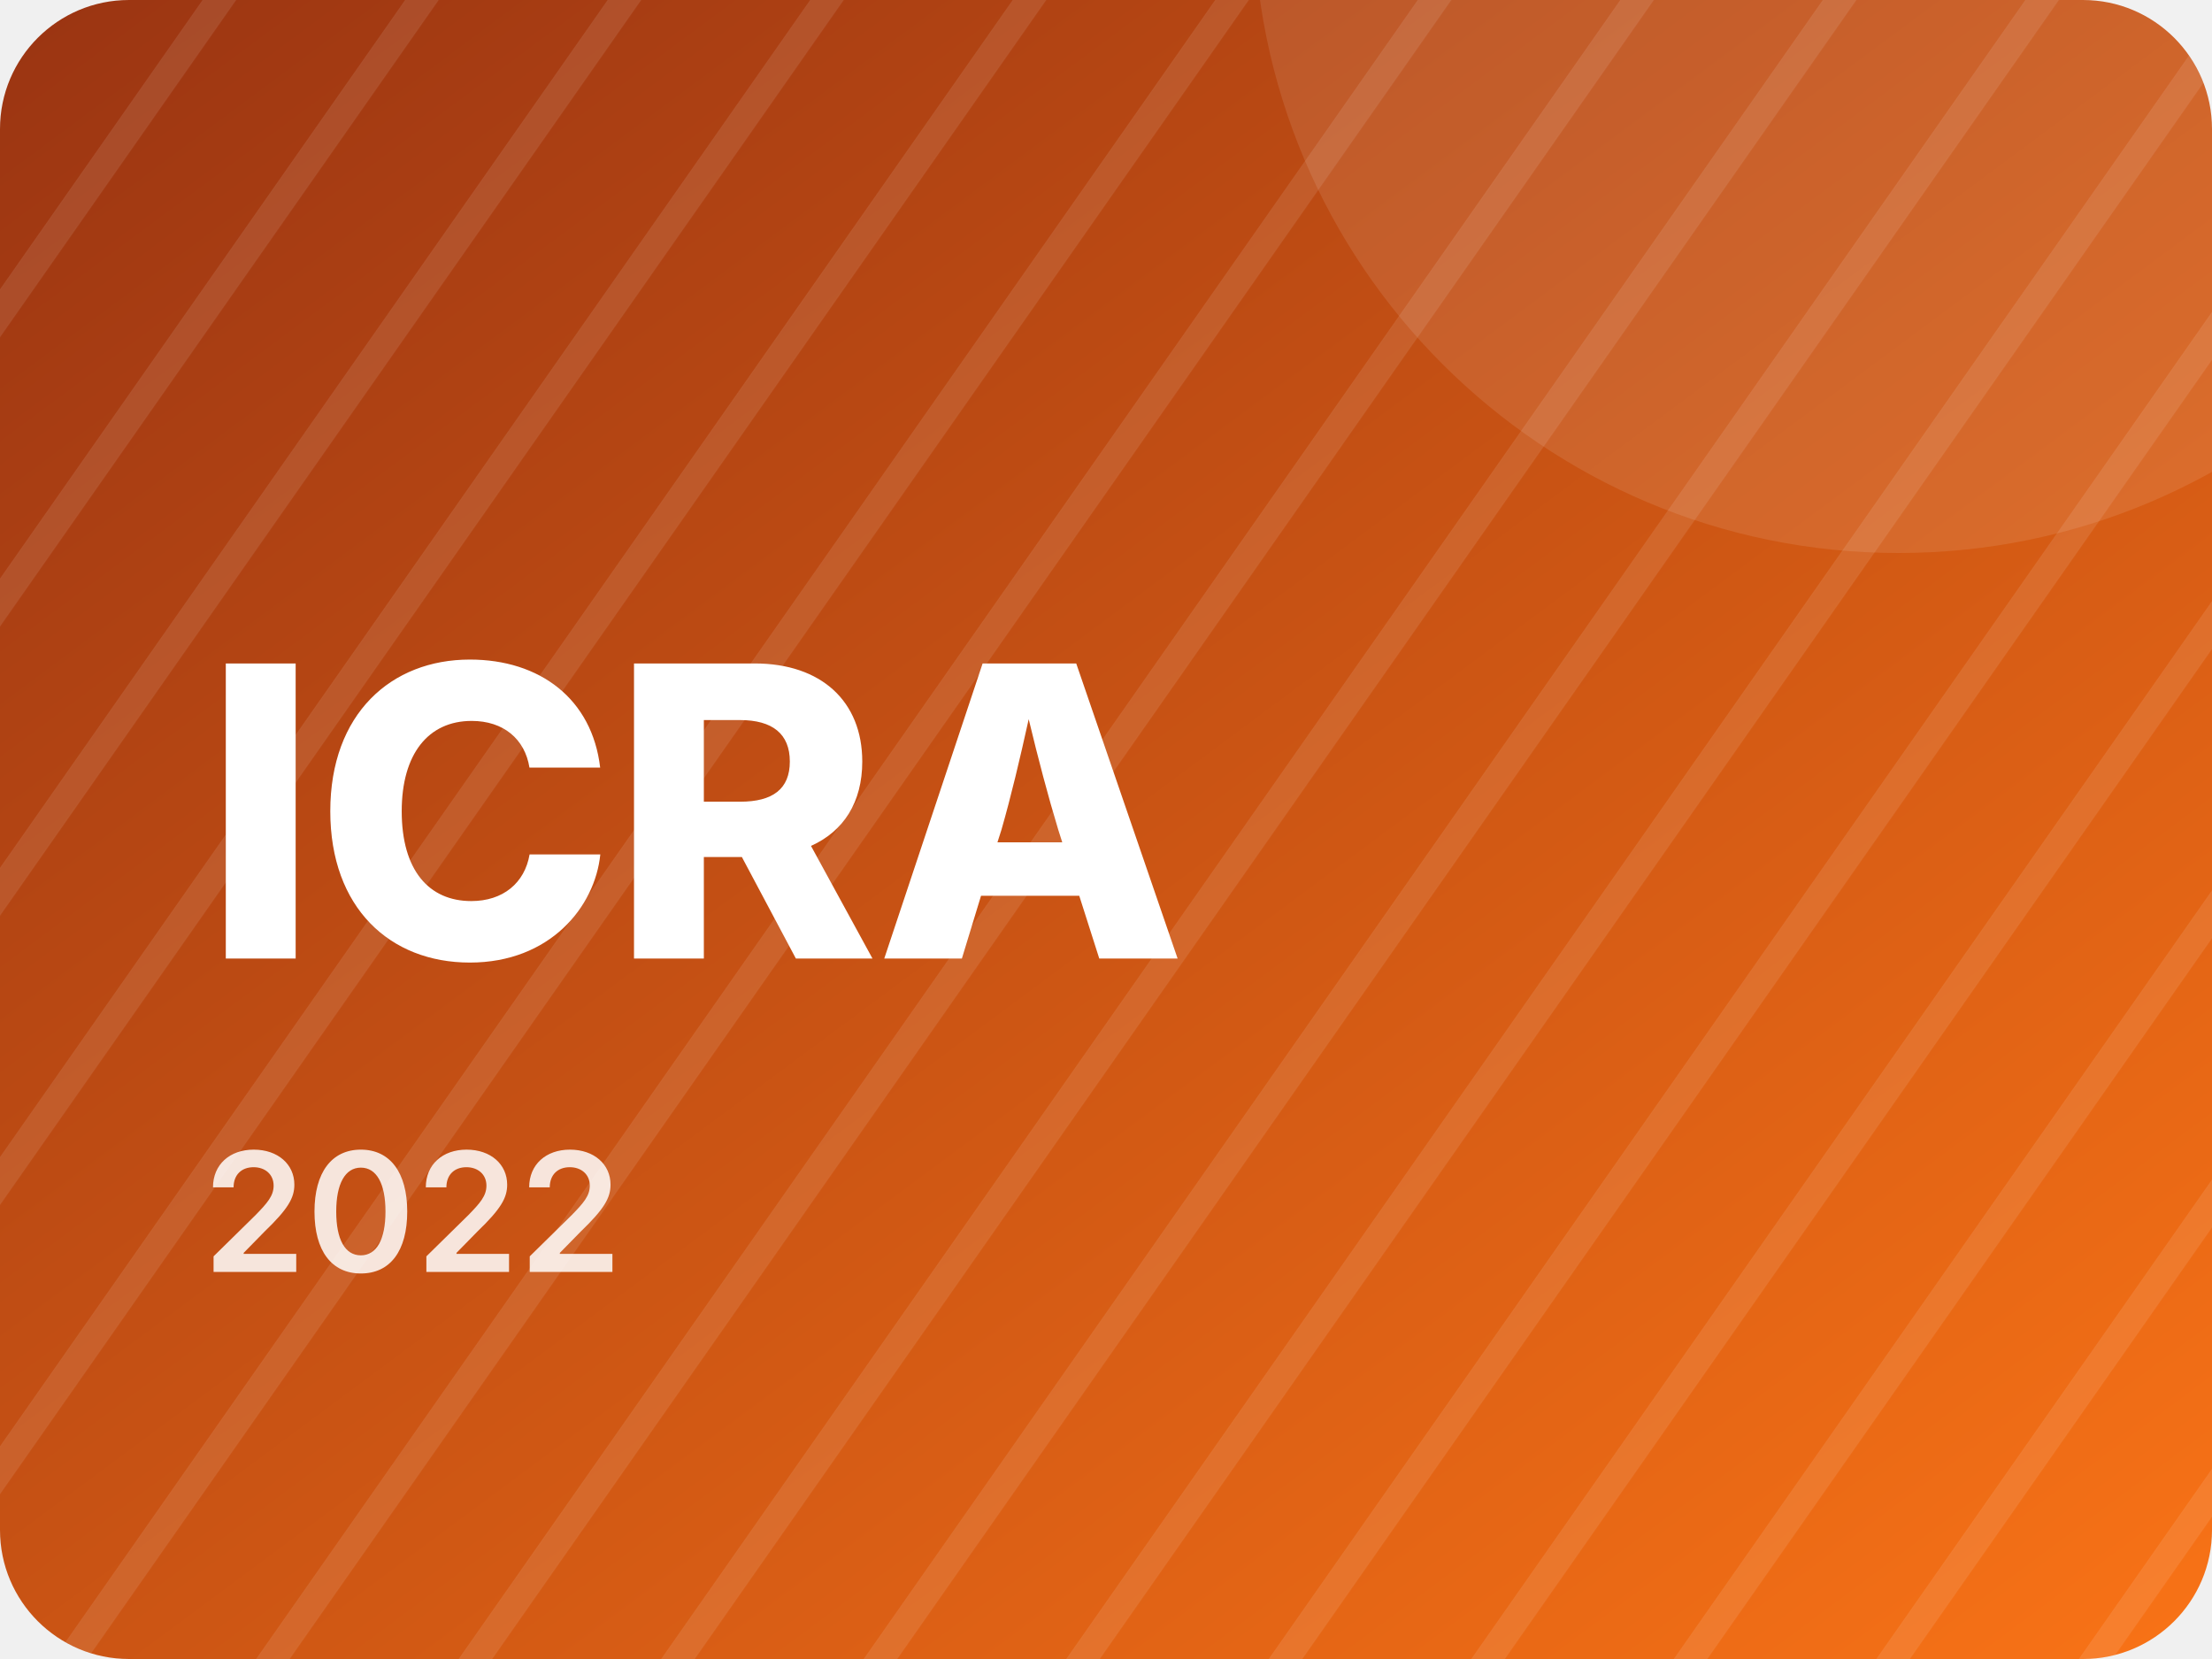
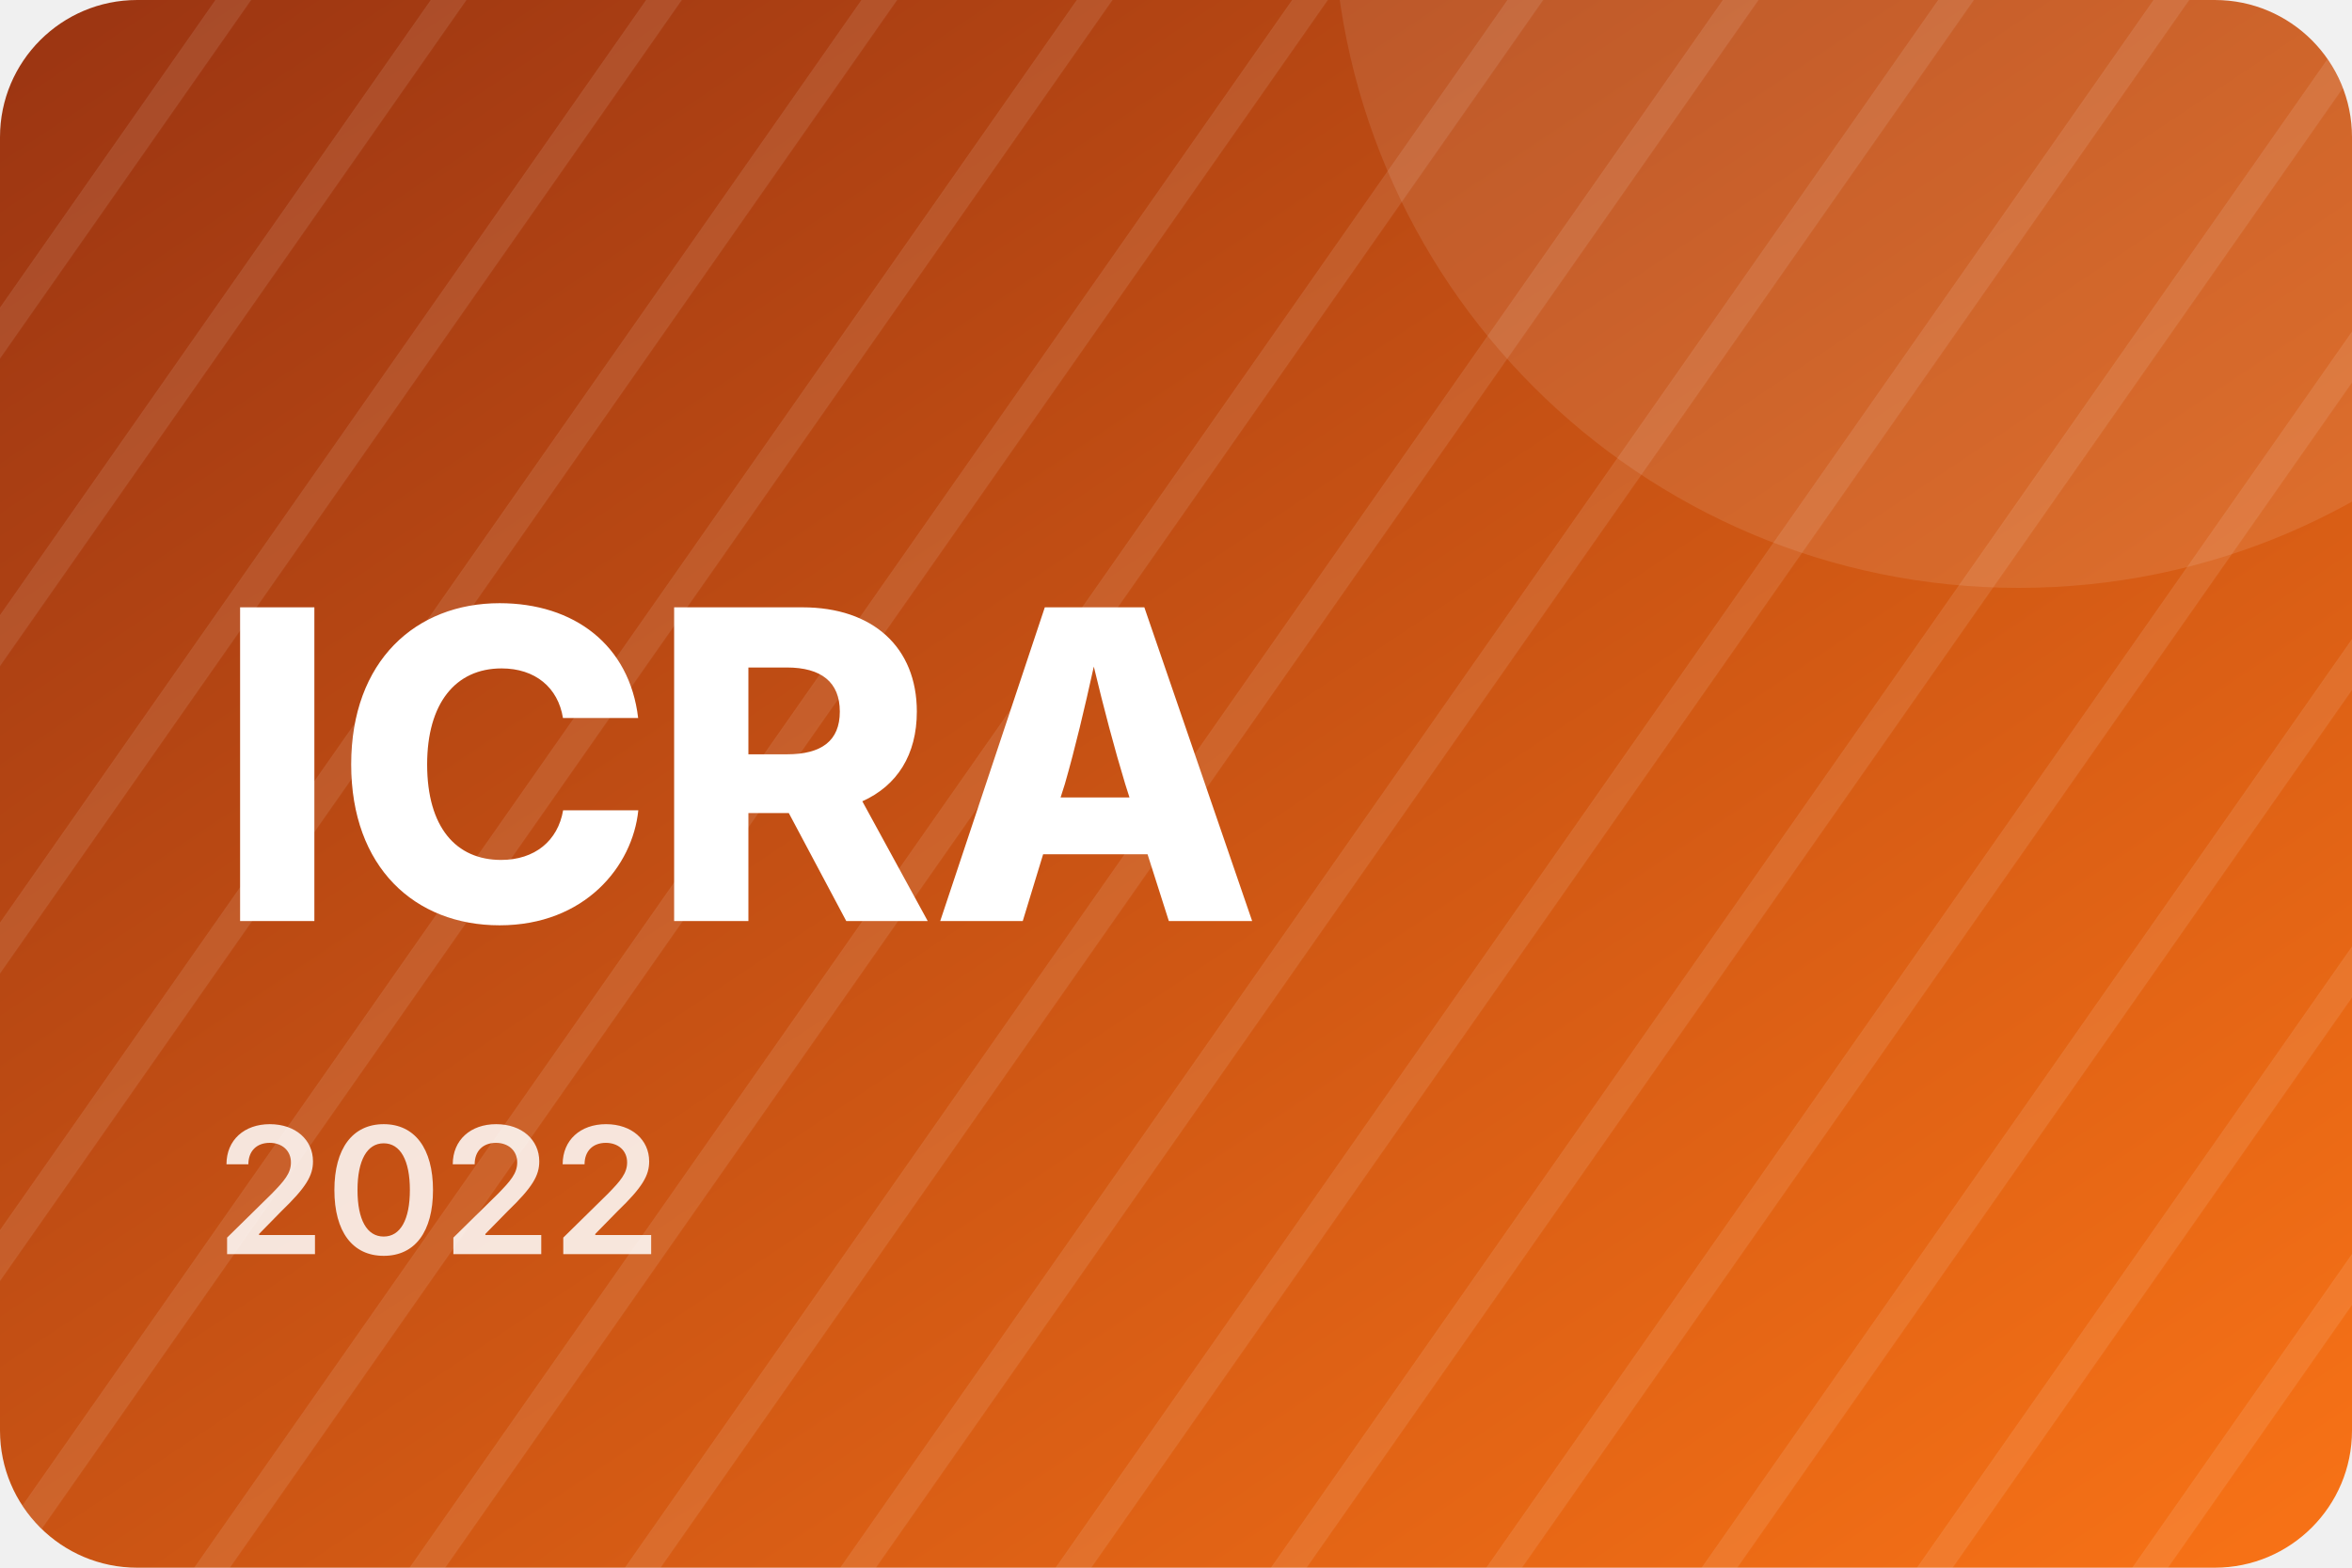
- <svg xmlns="http://www.w3.org/2000/svg" viewBox="0 0 240 180" width="240" height="180" role="img" aria-label="ICRA 2022">
+ <svg xmlns="http://www.w3.org/2000/svg" viewBox="0 0 240 160" width="240" height="160" role="img" aria-label="ICRA 2022">
  <defs>
    <linearGradient id="g-icra" x1="0" y1="0" x2="1" y2="1">
      <stop offset="0" stop-color="#9a3412" />
      <stop offset="1" stop-color="#f97316" />
    </linearGradient>
    <pattern id="p-icra" width="18" height="18" patternUnits="userSpaceOnUse" patternTransform="rotate(35)">
      <rect width="18" height="18" fill="none" />
      <line x1="0" y1="0" x2="0" y2="18" stroke="#ffffff" stroke-opacity="0.10" stroke-width="6" />
    </pattern>
  </defs>
-   <rect width="240" height="180" rx="14" fill="url(#g-icra)" />
-   <rect width="240" height="180" rx="14" fill="url(#p-icra)" />
+   <rect width="240" height="160" rx="14" fill="url(#g-icra)" />
+   <rect width="240" height="160" rx="14" fill="url(#p-icra)" />
  <circle cx="206" cy="-10" r="70" fill="#ffffff" fill-opacity="0.10" />
-   <text x="22" y="104" font-family="Inter, 'Segoe UI', Helvetica, Arial, sans-serif" font-weight="800" font-size="44" fill="#ffffff" letter-spacing="-0.5">ICRA</text>
-   <text x="22" y="138" font-family="Inter, 'Segoe UI', Helvetica, Arial, sans-serif" font-weight="600" font-size="18" fill="#ffffff" fill-opacity="0.85">2022</text>
+   <text x="22" y="94" font-family="Inter, 'Segoe UI', Helvetica, Arial, sans-serif" font-weight="800" font-size="44" fill="#ffffff" letter-spacing="-0.5">ICRA</text>
+   <text x="22" y="128" font-family="Inter, 'Segoe UI', Helvetica, Arial, sans-serif" font-weight="600" font-size="18" fill="#ffffff" fill-opacity="0.85">2022</text>
</svg>
